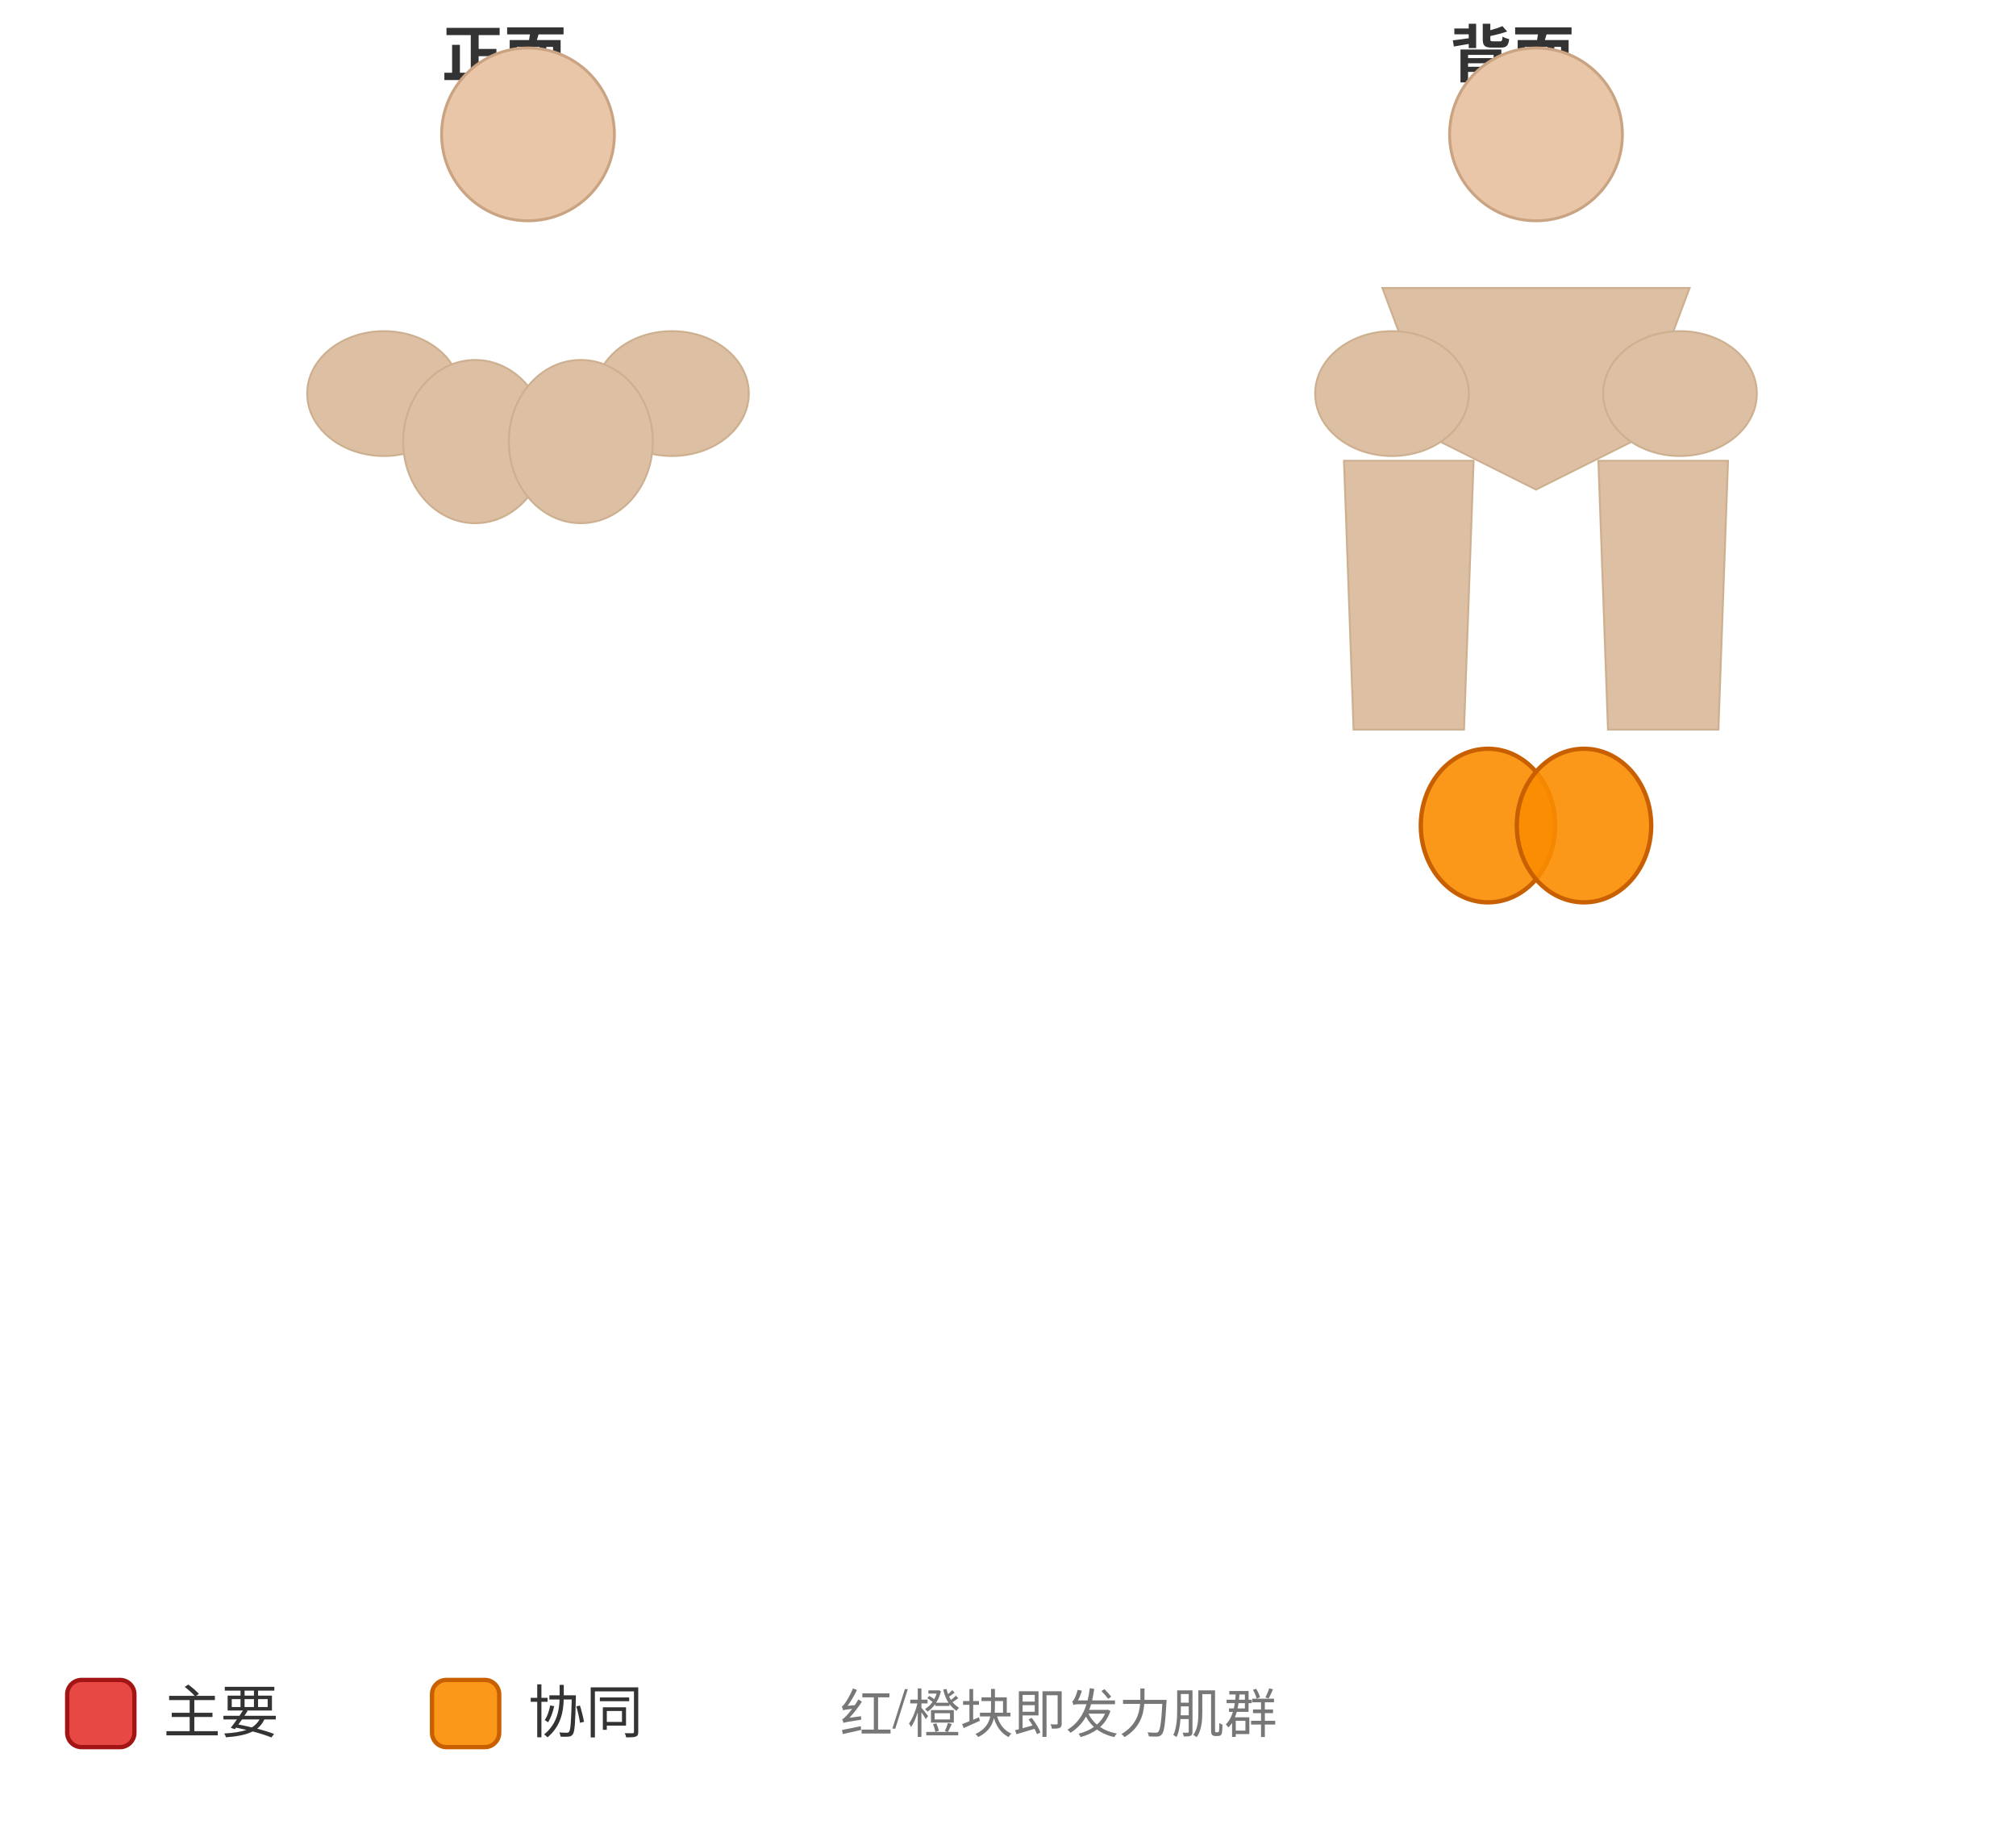
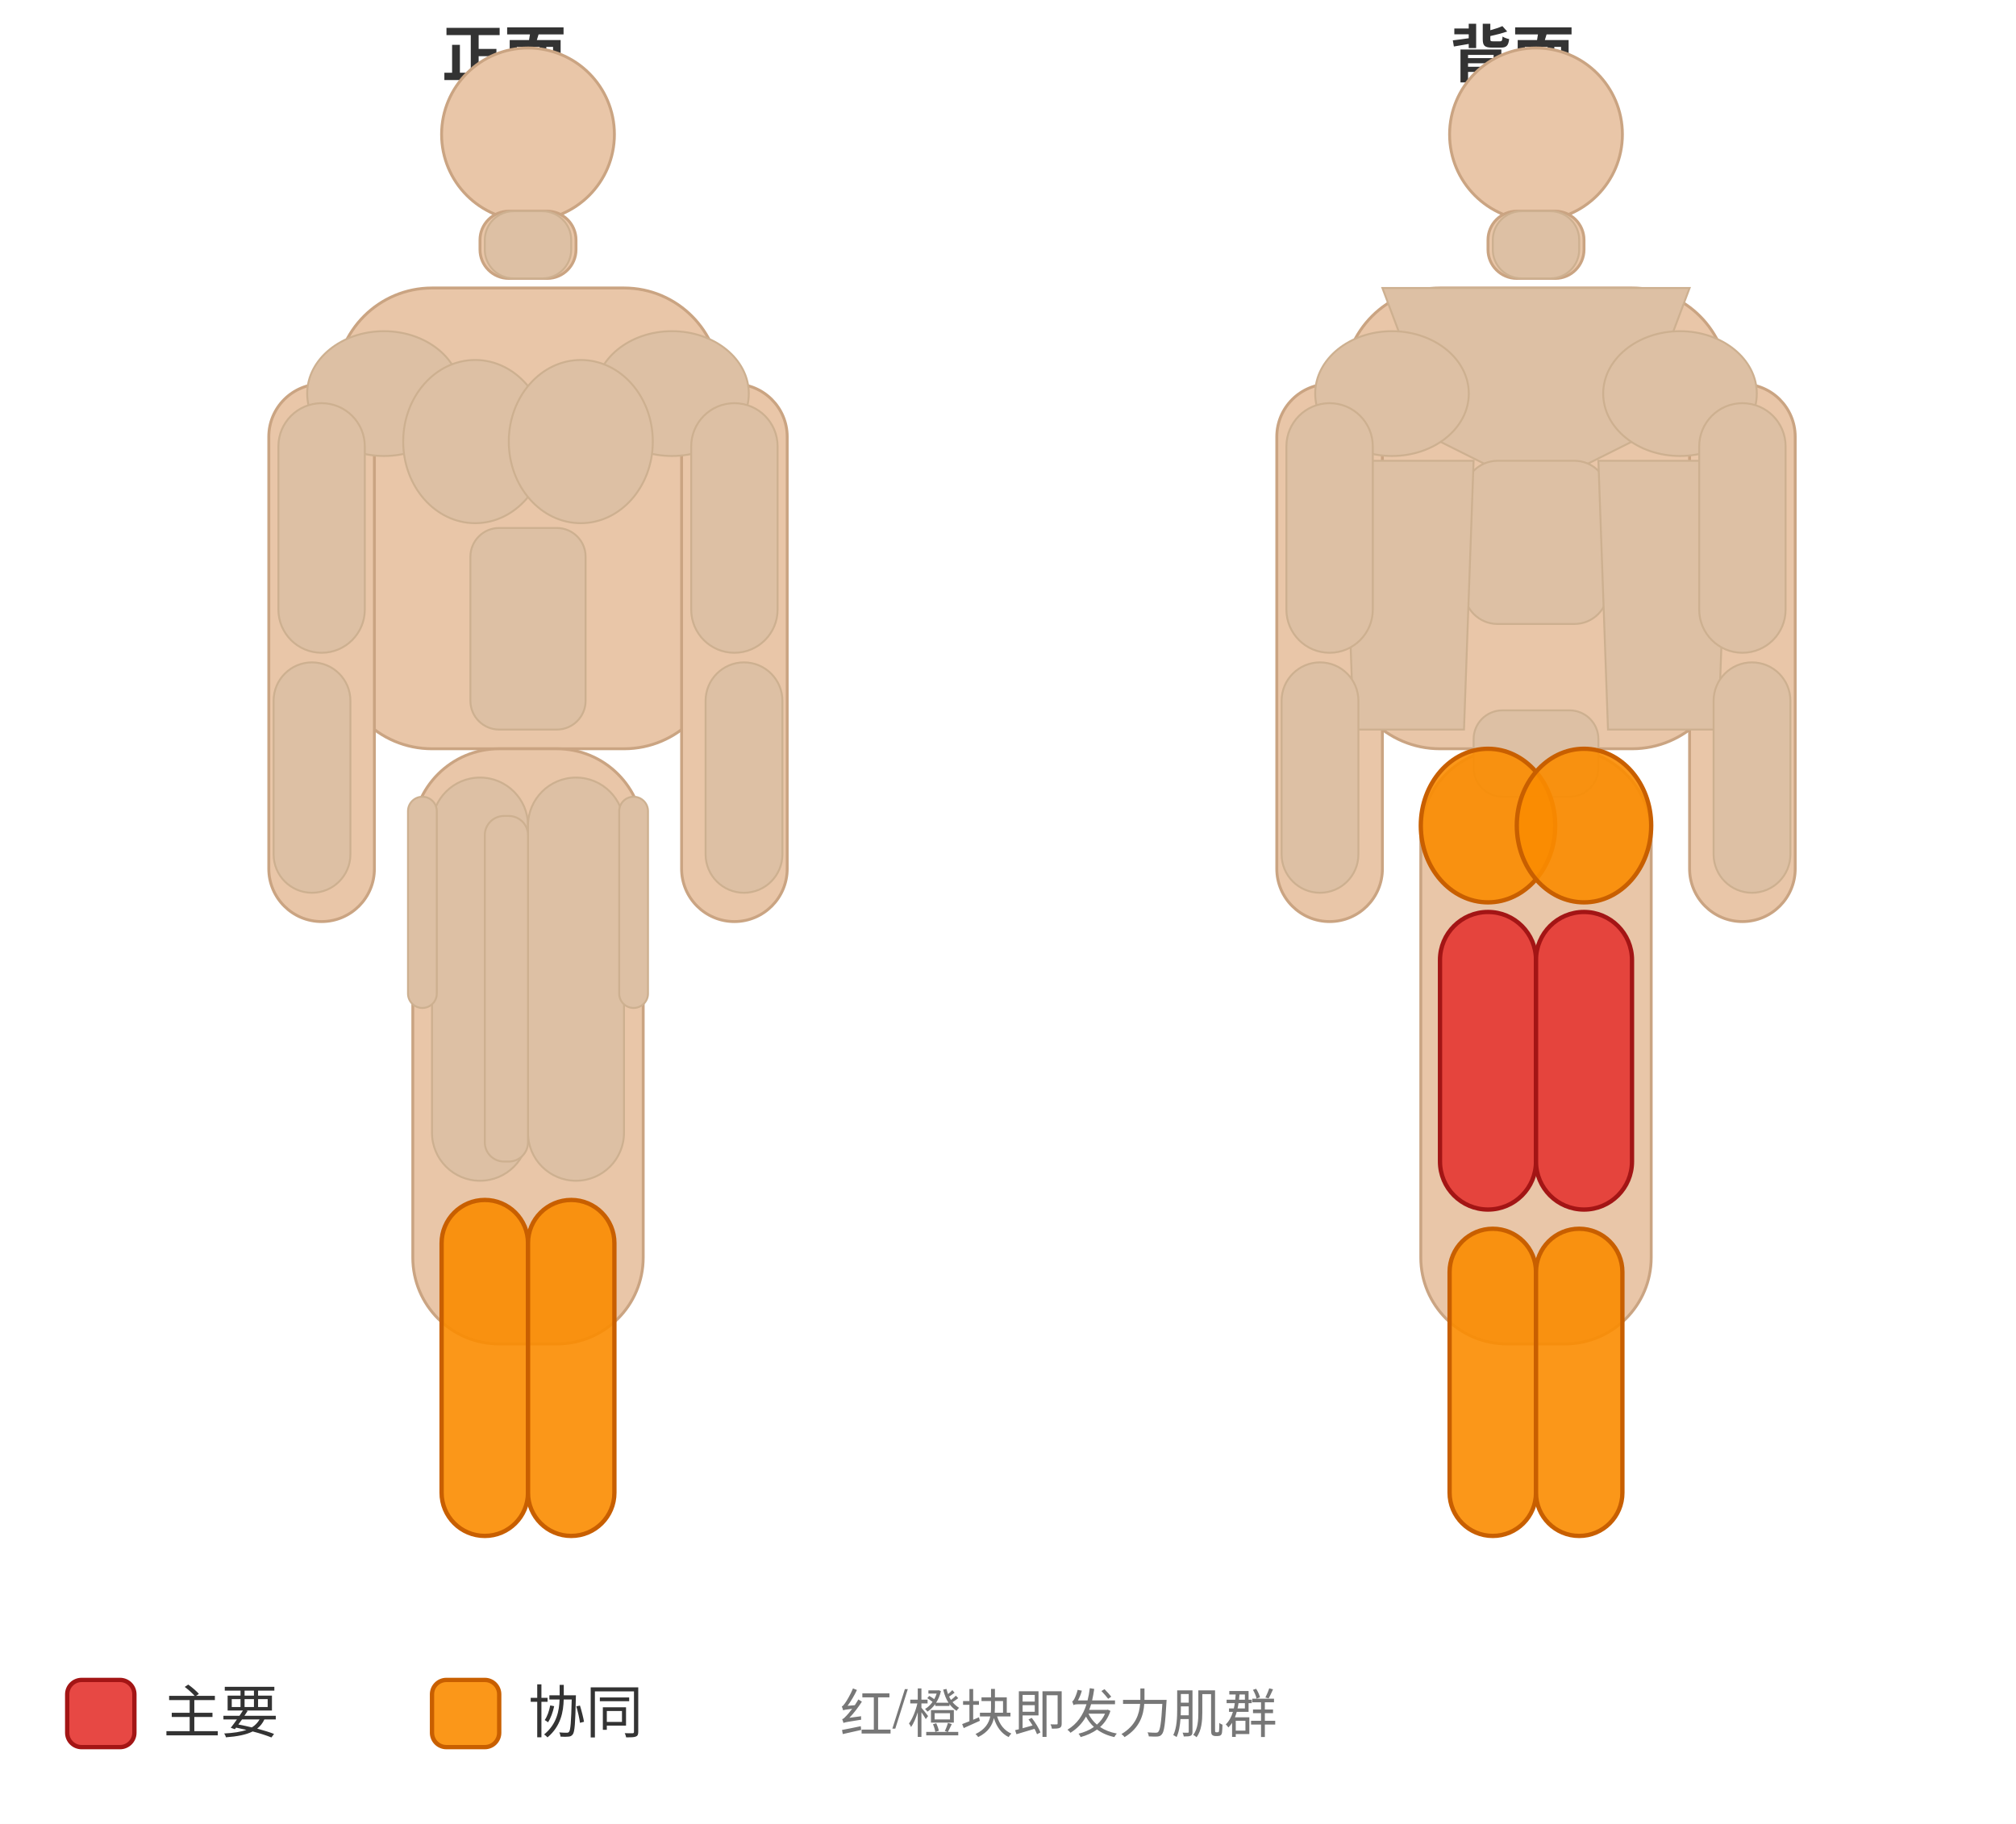
- <svg xmlns="http://www.w3.org/2000/svg" viewBox="0 0 420 380" font-family="-apple-system,Segoe UI,Helvetica,Arial,sans-serif">
+ <svg xmlns="http://www.w3.org/2000/svg" viewBox="0 0 420 380" width="420" height="380" font-family="-apple-system,Segoe UI,Helvetica,Arial,sans-serif">
  <rect width="420" height="380" fill="#ffffff" />
  <text x="105" y="16" font-size="13" font-weight="700" text-anchor="middle" fill="#333">正面</text>
  <text x="315" y="16" font-size="13" font-weight="700" text-anchor="middle" fill="#333">背面</text>
  <g transform="translate(10,0)">
    <circle fill="#e9c6a8" stroke="#caa482" stroke-width="0.6" cx="100" cy="28" r="18" />
-     <rect fill="#e9c6a8" stroke="#caa482" stroke-width="0.6" x="90" y="44" w="20" h="14" rx="6" />
-     <rect fill="#e9c6a8" stroke="#caa482" stroke-width="0.6" x="60" y="60" w="80" h="96" rx="20" />
-     <rect fill="#e9c6a8" stroke="#caa482" stroke-width="0.6" x="46" y="80" w="22" h="112" rx="11" />
-     <rect fill="#e9c6a8" stroke="#caa482" stroke-width="0.6" x="132" y="80" w="22" h="112" rx="11" />
-     <rect fill="#e9c6a8" stroke="#caa482" stroke-width="0.6" x="76" y="156" w="48" h="124" rx="18" />
-     <rect fill="#ddc0a4" stroke="#cdb090" stroke-width="0.4" x="91" y="44" w="18" h="14" rx="6" />
+     <rect fill="#e9c6a8" stroke="#caa482" stroke-width="0.6" x="90" y="44" width="20" height="14" rx="6" />
+     <rect fill="#e9c6a8" stroke="#caa482" stroke-width="0.6" x="60" y="60" width="80" height="96" rx="20" />
+     <rect fill="#e9c6a8" stroke="#caa482" stroke-width="0.6" x="46" y="80" width="22" height="112" rx="11" />
+     <rect fill="#e9c6a8" stroke="#caa482" stroke-width="0.6" x="132" y="80" width="22" height="112" rx="11" />
+     <rect fill="#e9c6a8" stroke="#caa482" stroke-width="0.6" x="76" y="156" width="48" height="124" rx="18" />
+     <rect fill="#ddc0a4" stroke="#cdb090" stroke-width="0.4" x="91" y="44" width="18" height="14" rx="6" />
    <ellipse fill="#ddc0a4" stroke="#cdb090" stroke-width="0.4" cx="70" cy="82" rx="16" ry="13" />
    <ellipse fill="#ddc0a4" stroke="#cdb090" stroke-width="0.4" cx="130" cy="82" rx="16" ry="13" />
    <ellipse fill="#ddc0a4" stroke="#cdb090" stroke-width="0.4" cx="89" cy="92" rx="15" ry="17" />
    <ellipse fill="#ddc0a4" stroke="#cdb090" stroke-width="0.4" cx="111" cy="92" rx="15" ry="17" />
-     <rect fill="#ddc0a4" stroke="#cdb090" stroke-width="0.4" x="48" y="84" w="18" h="52" rx="9" />
-     <rect fill="#ddc0a4" stroke="#cdb090" stroke-width="0.4" x="134" y="84" w="18" h="52" rx="9" />
-     <rect fill="#ddc0a4" stroke="#cdb090" stroke-width="0.4" x="47" y="138" w="16" h="48" rx="8" />
-     <rect fill="#ddc0a4" stroke="#cdb090" stroke-width="0.4" x="137" y="138" w="16" h="48" rx="8" />
-     <rect fill="#ddc0a4" stroke="#cdb090" stroke-width="0.4" x="88" y="110" w="24" h="42" rx="6" />
-     <rect fill="#ddc0a4" stroke="#cdb090" stroke-width="0.4" x="80" y="162" w="20" h="84" rx="10" />
-     <rect fill="#ddc0a4" stroke="#cdb090" stroke-width="0.4" x="100" y="162" w="20" h="84" rx="10" />
-     <rect fill="#ddc0a4" stroke="#cdb090" stroke-width="0.4" x="91" y="170" w="9" h="72" rx="4" />
-     <rect fill="#ddc0a4" stroke="#cdb090" stroke-width="0.4" x="75" y="166" w="6" h="44" rx="3" />
-     <rect fill="#ddc0a4" stroke="#cdb090" stroke-width="0.4" x="119" y="166" w="6" h="44" rx="3" />
-     <rect fill="#fb8c00" fill-opacity="0.9" stroke="#c85f00" stroke-width="0.9" x="82" y="250" w="18" h="70" rx="9" />
-     <rect fill="#fb8c00" fill-opacity="0.9" stroke="#c85f00" stroke-width="0.9" x="100" y="250" w="18" h="70" rx="9" />
+     <rect fill="#ddc0a4" stroke="#cdb090" stroke-width="0.4" x="48" y="84" width="18" height="52" rx="9" />
+     <rect fill="#ddc0a4" stroke="#cdb090" stroke-width="0.4" x="134" y="84" width="18" height="52" rx="9" />
+     <rect fill="#ddc0a4" stroke="#cdb090" stroke-width="0.4" x="47" y="138" width="16" height="48" rx="8" />
+     <rect fill="#ddc0a4" stroke="#cdb090" stroke-width="0.4" x="137" y="138" width="16" height="48" rx="8" />
+     <rect fill="#ddc0a4" stroke="#cdb090" stroke-width="0.4" x="88" y="110" width="24" height="42" rx="6" />
+     <rect fill="#ddc0a4" stroke="#cdb090" stroke-width="0.4" x="80" y="162" width="20" height="84" rx="10" />
+     <rect fill="#ddc0a4" stroke="#cdb090" stroke-width="0.4" x="100" y="162" width="20" height="84" rx="10" />
+     <rect fill="#ddc0a4" stroke="#cdb090" stroke-width="0.4" x="91" y="170" width="9" height="72" rx="4" />
+     <rect fill="#ddc0a4" stroke="#cdb090" stroke-width="0.4" x="75" y="166" width="6" height="44" rx="3" />
+     <rect fill="#ddc0a4" stroke="#cdb090" stroke-width="0.4" x="119" y="166" width="6" height="44" rx="3" />
+     <rect fill="#fb8c00" fill-opacity="0.9" stroke="#c85f00" stroke-width="0.9" x="82" y="250" width="18" height="70" rx="9" />
+     <rect fill="#fb8c00" fill-opacity="0.9" stroke="#c85f00" stroke-width="0.9" x="100" y="250" width="18" height="70" rx="9" />
  </g>
  <g transform="translate(220,0)">
    <circle fill="#e9c6a8" stroke="#caa482" stroke-width="0.6" cx="100" cy="28" r="18" />
-     <rect fill="#e9c6a8" stroke="#caa482" stroke-width="0.6" x="90" y="44" w="20" h="14" rx="6" />
-     <rect fill="#e9c6a8" stroke="#caa482" stroke-width="0.6" x="60" y="60" w="80" h="96" rx="20" />
-     <rect fill="#e9c6a8" stroke="#caa482" stroke-width="0.6" x="46" y="80" w="22" h="112" rx="11" />
-     <rect fill="#e9c6a8" stroke="#caa482" stroke-width="0.6" x="132" y="80" w="22" h="112" rx="11" />
-     <rect fill="#e9c6a8" stroke="#caa482" stroke-width="0.6" x="76" y="156" w="48" h="124" rx="18" />
-     <rect fill="#ddc0a4" stroke="#cdb090" stroke-width="0.4" x="91" y="44" w="18" h="14" rx="6" />
+     <rect fill="#e9c6a8" stroke="#caa482" stroke-width="0.6" x="90" y="44" width="20" height="14" rx="6" />
+     <rect fill="#e9c6a8" stroke="#caa482" stroke-width="0.6" x="60" y="60" width="80" height="96" rx="20" />
+     <rect fill="#e9c6a8" stroke="#caa482" stroke-width="0.6" x="46" y="80" width="22" height="112" rx="11" />
+     <rect fill="#e9c6a8" stroke="#caa482" stroke-width="0.6" x="132" y="80" width="22" height="112" rx="11" />
+     <rect fill="#e9c6a8" stroke="#caa482" stroke-width="0.6" x="76" y="156" width="48" height="124" rx="18" />
+     <rect fill="#ddc0a4" stroke="#cdb090" stroke-width="0.4" x="91" y="44" width="18" height="14" rx="6" />
    <polygon fill="#ddc0a4" stroke="#cdb090" stroke-width="0.4" points="68,60 132,60 120,92 100,102 80,92" />
    <ellipse fill="#ddc0a4" stroke="#cdb090" stroke-width="0.4" cx="70" cy="82" rx="16" ry="13" />
    <ellipse fill="#ddc0a4" stroke="#cdb090" stroke-width="0.4" cx="130" cy="82" rx="16" ry="13" />
-     <rect fill="#ddc0a4" stroke="#cdb090" stroke-width="0.4" x="85" y="96" w="30" h="34" rx="7" />
+     <rect fill="#ddc0a4" stroke="#cdb090" stroke-width="0.4" x="85" y="96" width="30" height="34" rx="7" />
    <polygon fill="#ddc0a4" stroke="#cdb090" stroke-width="0.4" points="60,96 87,96 85,152 62,152" />
    <polygon fill="#ddc0a4" stroke="#cdb090" stroke-width="0.4" points="113,96 140,96 138,152 115,152" />
-     <rect fill="#ddc0a4" stroke="#cdb090" stroke-width="0.4" x="87" y="148" w="26" h="18" rx="6" />
-     <rect fill="#ddc0a4" stroke="#cdb090" stroke-width="0.4" x="48" y="84" w="18" h="52" rx="9" />
-     <rect fill="#ddc0a4" stroke="#cdb090" stroke-width="0.4" x="134" y="84" w="18" h="52" rx="9" />
-     <rect fill="#ddc0a4" stroke="#cdb090" stroke-width="0.4" x="47" y="138" w="16" h="48" rx="8" />
-     <rect fill="#ddc0a4" stroke="#cdb090" stroke-width="0.4" x="137" y="138" w="16" h="48" rx="8" />
+     <rect fill="#ddc0a4" stroke="#cdb090" stroke-width="0.4" x="87" y="148" width="26" height="18" rx="6" />
+     <rect fill="#ddc0a4" stroke="#cdb090" stroke-width="0.4" x="48" y="84" width="18" height="52" rx="9" />
+     <rect fill="#ddc0a4" stroke="#cdb090" stroke-width="0.4" x="134" y="84" width="18" height="52" rx="9" />
+     <rect fill="#ddc0a4" stroke="#cdb090" stroke-width="0.4" x="47" y="138" width="16" height="48" rx="8" />
+     <rect fill="#ddc0a4" stroke="#cdb090" stroke-width="0.4" x="137" y="138" width="16" height="48" rx="8" />
    <ellipse fill="#fb8c00" fill-opacity="0.9" stroke="#c85f00" stroke-width="0.9" cx="90" cy="172" rx="14" ry="16" />
    <ellipse fill="#fb8c00" fill-opacity="0.9" stroke="#c85f00" stroke-width="0.9" cx="110" cy="172" rx="14" ry="16" />
-     <rect fill="#e53935" fill-opacity="0.92" stroke="#a31515" stroke-width="0.9" x="80" y="190" w="20" h="62" rx="10" />
-     <rect fill="#e53935" fill-opacity="0.92" stroke="#a31515" stroke-width="0.9" x="100" y="190" w="20" h="62" rx="10" />
-     <rect fill="#fb8c00" fill-opacity="0.9" stroke="#c85f00" stroke-width="0.9" x="82" y="256" w="18" h="64" rx="9" />
-     <rect fill="#fb8c00" fill-opacity="0.9" stroke="#c85f00" stroke-width="0.9" x="100" y="256" w="18" h="64" rx="9" />
+     <rect fill="#e53935" fill-opacity="0.92" stroke="#a31515" stroke-width="0.9" x="80" y="190" width="20" height="62" rx="10" />
+     <rect fill="#e53935" fill-opacity="0.92" stroke="#a31515" stroke-width="0.9" x="100" y="190" width="20" height="62" rx="10" />
+     <rect fill="#fb8c00" fill-opacity="0.9" stroke="#c85f00" stroke-width="0.9" x="82" y="256" width="18" height="64" rx="9" />
+     <rect fill="#fb8c00" fill-opacity="0.9" stroke="#c85f00" stroke-width="0.9" x="100" y="256" width="18" height="64" rx="9" />
  </g>
  <rect x="14" y="350" width="14" height="14" rx="3" fill="#e53935" fill-opacity="0.92" stroke="#a31515" stroke-width="0.9" />
  <text x="34" y="361" font-size="12" fill="#333">主要</text>
  <rect x="90" y="350" width="14" height="14" rx="3" fill="#fb8c00" fill-opacity="0.9" stroke="#c85f00" stroke-width="0.9" />
  <text x="110" y="361" font-size="12" fill="#333">协同</text>
  <text x="175" y="361" font-size="11" fill="#777">红/橙块即发力肌群</text>
</svg>
